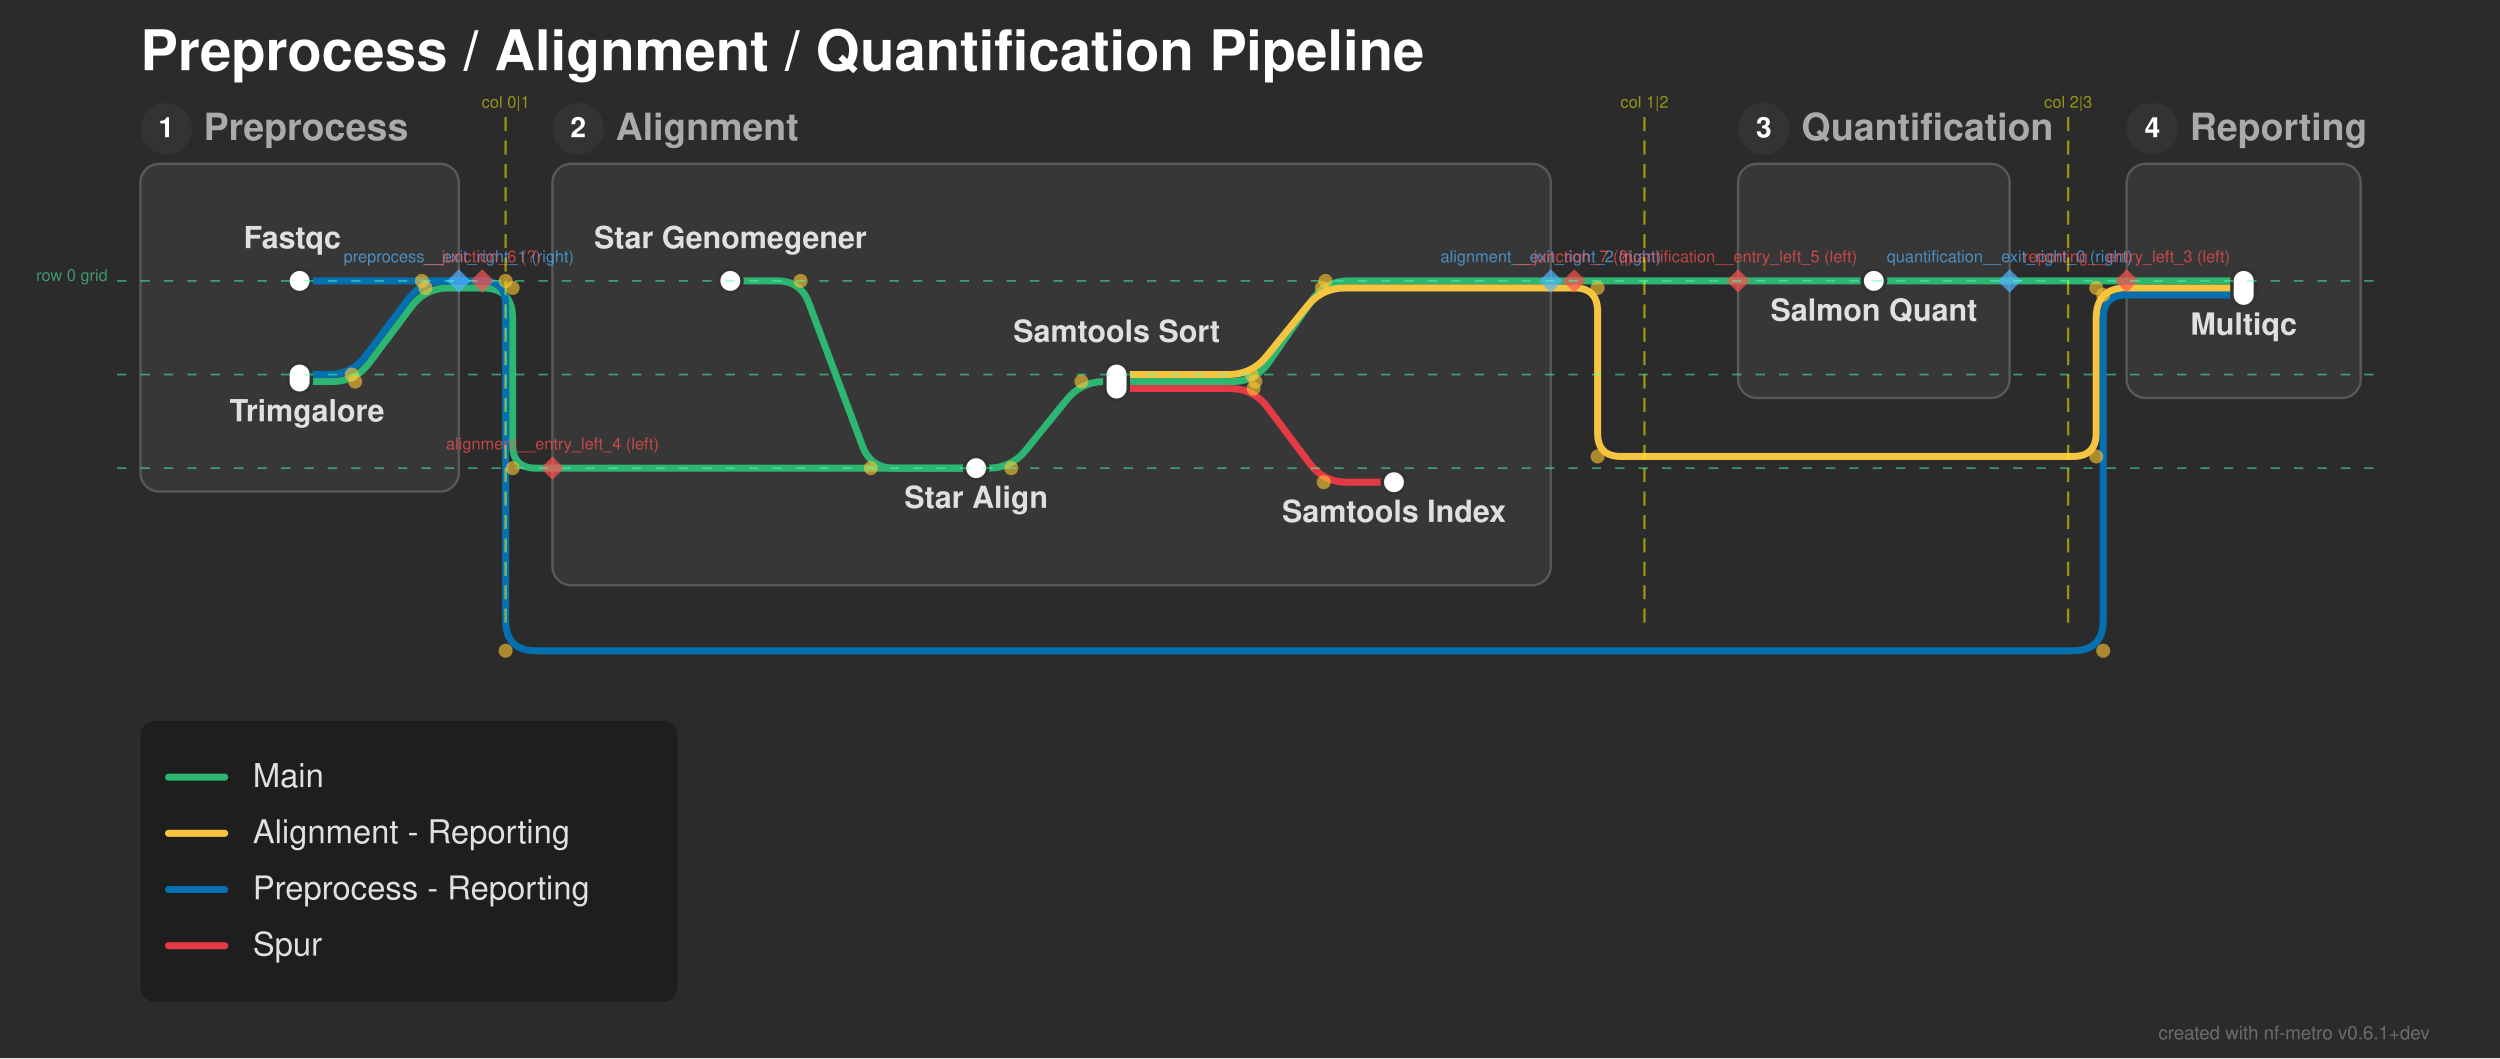
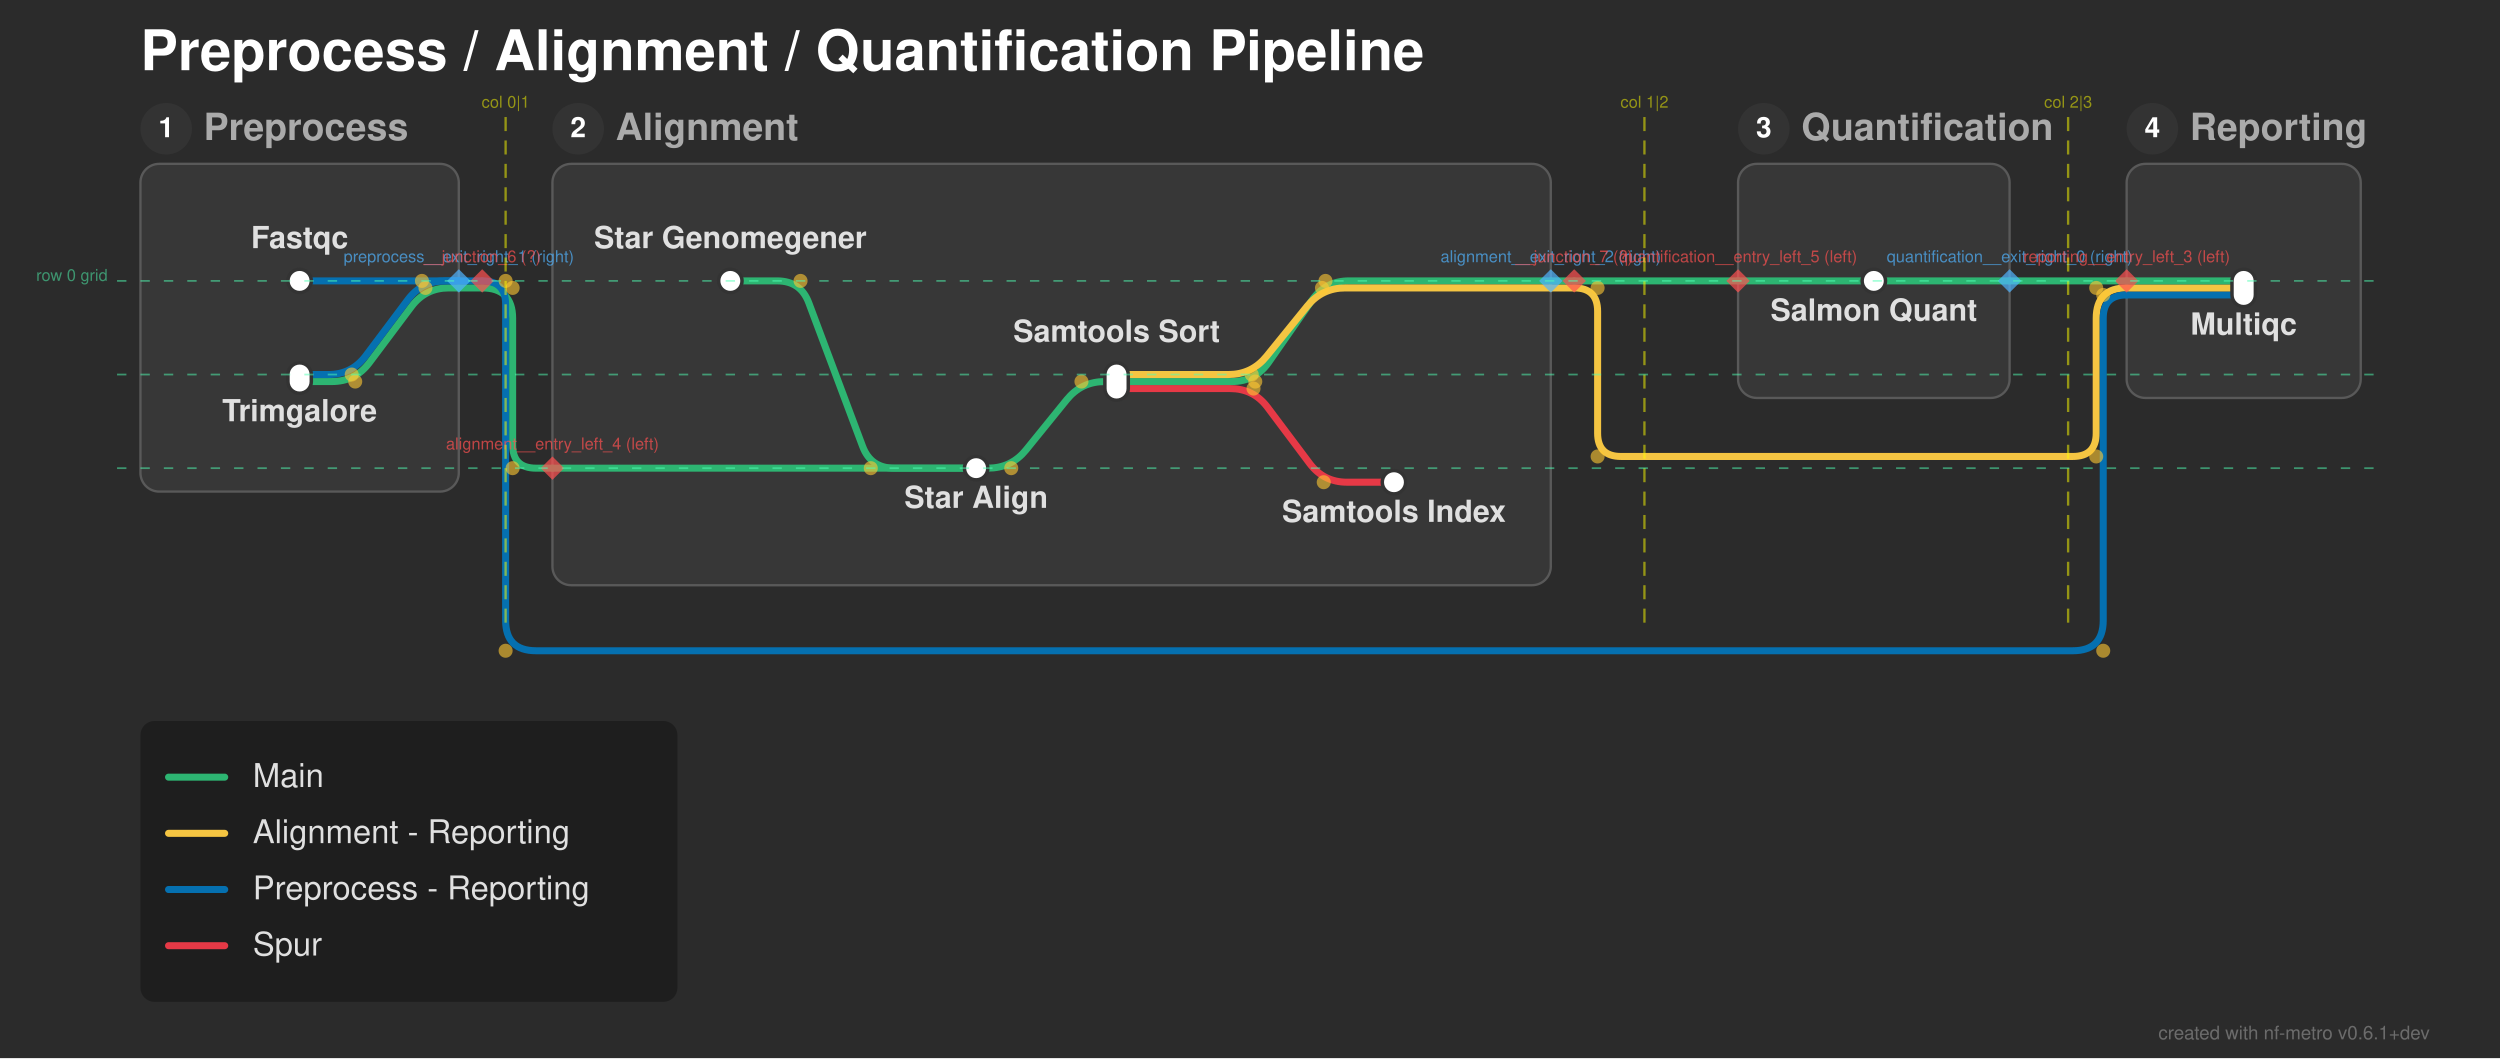
<svg xmlns="http://www.w3.org/2000/svg" width="1068" height="452" viewBox="0 0 1068 452">
  <defs>
</defs>
  <rect x="0" y="0" width="1068" height="452" fill="#2b2b2b" />
  <text x="60.0" y="30.0" font-size="24.0" fill="#ffffff" font-family="'Helvetica Neue', Helvetica, Arial, sans-serif" font-weight="bold" class="nf-metro-title">Preprocess / Alignment / Quantification Pipeline</text>
  <rect x="60.0" y="70.0" width="136.0" height="140.0" rx="8" ry="8" fill="#373737" stroke="#595959" stroke-width="1.0" />
  <circle cx="71.0" cy="55.0" r="11" fill="#333333" class="nf-metro-section-num-circle" />
  <text x="71.0" y="55.0" font-size="12" fill="#ffffff" font-family="'Helvetica Neue', Helvetica, Arial, sans-serif" font-weight="bold" text-anchor="middle" dy="0.3em">1</text>
  <text x="87.0" y="55.0" font-size="16.0" fill="#aaaaaa" font-family="'Helvetica Neue', Helvetica, Arial, sans-serif" font-weight="bold" dy="0.3em" class="nf-metro-section-label">Preprocess</text>
  <rect x="236.0" y="70.0" width="426.5" height="180.0" rx="8" ry="8" fill="#373737" stroke="#595959" stroke-width="1.0" />
  <circle cx="247.0" cy="55.0" r="11" fill="#333333" class="nf-metro-section-num-circle" />
  <text x="247.0" y="55.0" font-size="12" fill="#ffffff" font-family="'Helvetica Neue', Helvetica, Arial, sans-serif" font-weight="bold" text-anchor="middle" dy="0.3em">2</text>
  <text x="263.0" y="55.0" font-size="16.0" fill="#aaaaaa" font-family="'Helvetica Neue', Helvetica, Arial, sans-serif" font-weight="bold" dy="0.3em" class="nf-metro-section-label">Alignment</text>
  <rect x="742.5" y="70.0" width="116.0" height="100.0" rx="8" ry="8" fill="#373737" stroke="#595959" stroke-width="1.0" />
  <circle cx="753.5" cy="55.0" r="11" fill="#333333" class="nf-metro-section-num-circle" />
  <text x="753.5" y="55.0" font-size="12" fill="#ffffff" font-family="'Helvetica Neue', Helvetica, Arial, sans-serif" font-weight="bold" text-anchor="middle" dy="0.3em">3</text>
  <text x="769.5" y="55.0" font-size="16.0" fill="#aaaaaa" font-family="'Helvetica Neue', Helvetica, Arial, sans-serif" font-weight="bold" dy="0.3em" class="nf-metro-section-label">Quantification</text>
  <rect x="908.5" y="70.0" width="100.0" height="100.0" rx="8" ry="8" fill="#373737" stroke="#595959" stroke-width="1.0" />
  <circle cx="919.5" cy="55.0" r="11" fill="#333333" class="nf-metro-section-num-circle" />
  <text x="919.5" y="55.0" font-size="12" fill="#ffffff" font-family="'Helvetica Neue', Helvetica, Arial, sans-serif" font-weight="bold" text-anchor="middle" dy="0.3em">4</text>
  <text x="935.5" y="55.0" font-size="16.0" fill="#aaaaaa" font-family="'Helvetica Neue', Helvetica, Arial, sans-serif" font-weight="bold" dy="0.3em" class="nf-metro-section-label">Reporting</text>
  <path d="M417.0,200.0 L422.0,200.0 Q432.0,200.0,438.298,192.232 L455.702,170.768 Q462.0,163.0,472.0,163.0 L477.0,163.0" stroke="#2db572" stroke-width="3.0" fill="none" stroke-linecap="round" stroke-linejoin="round" />
  <path d="M236.0,200.0 L417.0,200.0" stroke="#2db572" stroke-width="3.0" stroke-linecap="round" />
  <path d="M477.0,166.0 L525.5,166.0 Q535.5,166.0,541.5,174.0 L559.5,198.0 Q565.5,206.0,575.5,206.0 L595.5,206.0" stroke="#e63946" stroke-width="3.0" fill="none" stroke-linecap="round" stroke-linejoin="round" />
  <path d="M128.0,163.0 L141.75,163.0 Q151.75,163.0,157.75,155.0 L175.75,131.0 Q181.75,123.0,191.75,123.0 L196.0,123.0" stroke="#2db572" stroke-width="3.0" fill="none" stroke-linecap="round" stroke-linejoin="round" />
  <path d="M477.0,163.0 L526.25,163.0 Q536.25,163.0,541.972,154.799 L560.528,128.201 Q566.25,120.0,576.25,120.0 L662.5,120.0" stroke="#2db572" stroke-width="3.0" fill="none" stroke-linecap="round" stroke-linejoin="round" />
  <path d="M128.0,160.0 L140.25,160.0 Q150.25,160.0,156.25,152.0 L174.25,128.0 Q180.25,120.0,190.25,120.0 L196.0,120.0" stroke="#0570b0" stroke-width="3.0" fill="none" stroke-linecap="round" stroke-linejoin="round" />
  <path d="M477.0,160.0 L524.75,160.0 Q534.75,160.0,541.048,152.232 L558.452,130.768 Q564.75,123.0,574.75,123.0 L662.5,123.0" stroke="#f5c542" stroke-width="3.0" fill="none" stroke-linecap="round" stroke-linejoin="round" />
  <path d="M908.5,126.0 L958.5,126.0" stroke="#0570b0" stroke-width="3.0" stroke-linecap="round" />
  <path d="M908.5,123.0 L958.5,123.0" stroke="#f5c542" stroke-width="3.0" stroke-linecap="round" />
  <path d="M196.0,123.0 L206.0,123.0" stroke="#2db572" stroke-width="3.0" stroke-linecap="round" />
  <path d="M206.0,123.0 L206.0,123.0 Q219.0,123.0,219.0,136.0 L219.0,190.0 Q219.0,200.0,229.0,200.0 L236.0,200.0" stroke="#2db572" stroke-width="3.0" fill="none" stroke-linecap="round" stroke-linejoin="round" />
  <path d="M662.5,123.0 L672.5,123.0" stroke="#f5c542" stroke-width="3.0" stroke-linecap="round" />
  <path d="M672.5,123.0 L672.5,123.0 Q682.5,123.0,682.5,133.0 L682.5,185.0 Q682.5,195.0,692.5,195.0 L885.5,195.0 Q895.5,195.0,895.5,185.0 L895.5,136.0 Q895.5,123.0,908.5,123.0 L908.5,123.0" stroke="#f5c542" stroke-width="3.0" fill="none" stroke-linecap="round" stroke-linejoin="round" />
  <path d="M312.0,120.0 L332.0,120.0 Q342.0,120.0,345.511,129.363 L368.489,190.637 Q372.0,200.0,382.0,200.0 L417.0,200.0" stroke="#2db572" stroke-width="3.0" fill="none" stroke-linecap="round" stroke-linejoin="round" />
  <path d="M800.5,120.0 L858.5,120.0" stroke="#2db572" stroke-width="3.0" stroke-linecap="round" />
  <path d="M908.5,120.0 L958.5,120.0" stroke="#2db572" stroke-width="3.0" stroke-linecap="round" />
  <path d="M742.5,120.0 L800.5,120.0" stroke="#2db572" stroke-width="3.0" stroke-linecap="round" />
  <path d="M128.0,120.0 L196.0,120.0" stroke="#0570b0" stroke-width="3.0" stroke-linecap="round" />
  <path d="M858.5,120.0 L908.5,120.0" stroke="#2db572" stroke-width="3.0" stroke-linecap="round" />
  <path d="M196.0,120.0 L206.0,120.0" stroke="#0570b0" stroke-width="3.0" stroke-linecap="round" />
  <path d="M206.0,120.0 L206.0,120.0 Q216.0,120.0,216.0,130.0 L216.0,265.0 Q216.0,278.0,229.0,278.0 L885.5,278.0 Q898.5,278.0,898.5,265.0 L898.5,136.0 Q898.5,126.0,908.5,126.0 L908.5,126.0" stroke="#0570b0" stroke-width="3.0" fill="none" stroke-linecap="round" stroke-linejoin="round" />
  <path d="M662.5,120.0 L672.5,120.0" stroke="#2db572" stroke-width="3.0" stroke-linecap="round" />
  <path d="M672.5,120.0 L742.5,120.0" stroke="#2db572" stroke-width="3.0" stroke-linecap="round" />
  <rect x="123.0" y="115.0" width="10.0" height="10.0" rx="5.0" ry="5.0" fill="#ffffff" stroke="#333333" stroke-width="1.5" />
  <rect x="123.0" y="155.0" width="10.0" height="13.0" rx="5.0" ry="5.0" fill="#ffffff" stroke="#333333" stroke-width="1.5" />
  <rect x="307.0" y="115.0" width="10.0" height="10.0" rx="5.0" ry="5.0" fill="#ffffff" stroke="#333333" stroke-width="1.5" />
  <rect x="412.0" y="195.0" width="10.0" height="10.0" rx="5.0" ry="5.0" fill="#ffffff" stroke="#333333" stroke-width="1.5" />
  <rect x="472.0" y="155.0" width="10.0" height="16.0" rx="5.0" ry="5.0" fill="#ffffff" stroke="#333333" stroke-width="1.5" />
  <rect x="590.5" y="201.0" width="10.0" height="10.0" rx="5.0" ry="5.0" fill="#ffffff" stroke="#333333" stroke-width="1.5" />
  <rect x="795.5" y="115.0" width="10.0" height="10.0" rx="5.0" ry="5.0" fill="#ffffff" stroke="#333333" stroke-width="1.5" />
  <rect x="953.5" y="115.0" width="10.0" height="16.0" rx="5.0" ry="5.0" fill="#ffffff" stroke="#333333" stroke-width="1.5" />
  <text x="312.0" y="106.0" font-size="13.0" fill="#e0e0e0" font-family="'Helvetica Neue', Helvetica, Arial, sans-serif" font-weight="bold" text-anchor="middle" dominant-baseline="auto">Star Genomegener</text>
-   <text x="124.85" y="106.0" font-size="13.0" fill="#e0e0e0" font-family="'Helvetica Neue', Helvetica, Arial, sans-serif" font-weight="bold" text-anchor="middle" dominant-baseline="auto">Fastqc</text>
+   <text x="128.0" y="106.0" font-size="13.0" fill="#e0e0e0" font-family="'Helvetica Neue', Helvetica, Arial, sans-serif" font-weight="bold" text-anchor="middle" dominant-baseline="auto">Fastqc</text>
  <text x="800.5" y="131.0" font-size="13.0" fill="#e0e0e0" font-family="'Helvetica Neue', Helvetica, Arial, sans-serif" font-weight="bold" text-anchor="middle" dominant-baseline="hanging">Salmon Quant</text>
  <text x="958.5" y="137.0" font-size="13.0" fill="#e0e0e0" font-family="'Helvetica Neue', Helvetica, Arial, sans-serif" font-weight="bold" text-anchor="middle" dominant-baseline="hanging">Multiqc</text>
-   <text x="131.15" y="174.0" font-size="13.0" fill="#e0e0e0" font-family="'Helvetica Neue', Helvetica, Arial, sans-serif" font-weight="bold" text-anchor="middle" dominant-baseline="hanging">Trimgalore</text>
+   <text x="128.0" y="174.0" font-size="13.0" fill="#e0e0e0" font-family="'Helvetica Neue', Helvetica, Arial, sans-serif" font-weight="bold" text-anchor="middle" dominant-baseline="hanging">Trimgalore</text>
  <text x="417.0" y="211.0" font-size="13.0" fill="#e0e0e0" font-family="'Helvetica Neue', Helvetica, Arial, sans-serif" font-weight="bold" text-anchor="middle" dominant-baseline="hanging">Star Align</text>
  <text x="477.0" y="146.0" font-size="13.0" fill="#e0e0e0" font-family="'Helvetica Neue', Helvetica, Arial, sans-serif" font-weight="bold" text-anchor="middle" dominant-baseline="auto">Samtools Sort</text>
  <text x="595.5" y="217.0" font-size="13.0" fill="#e0e0e0" font-family="'Helvetica Neue', Helvetica, Arial, sans-serif" font-weight="bold" text-anchor="middle" dominant-baseline="hanging">Samtools Index</text>
  <circle cx="342.0" cy="120.0" r="3.0" fill="rgba(255, 200, 50, 0.6)" />
  <circle cx="372.0" cy="200.0" r="3.0" fill="rgba(255, 200, 50, 0.6)" />
  <circle cx="432.0" cy="200.0" r="3.0" fill="rgba(255, 200, 50, 0.6)" />
  <circle cx="462.0" cy="163.0" r="3.0" fill="rgba(255, 200, 50, 0.6)" />
  <circle cx="535.5" cy="166.0" r="3.0" fill="rgba(255, 200, 50, 0.6)" />
  <circle cx="565.5" cy="206.0" r="3.0" fill="rgba(255, 200, 50, 0.6)" />
  <circle cx="151.75" cy="163.0" r="3.0" fill="rgba(255, 200, 50, 0.6)" />
  <circle cx="181.75" cy="123.0" r="3.0" fill="rgba(255, 200, 50, 0.6)" />
  <circle cx="536.25" cy="163.0" r="3.0" fill="rgba(255, 200, 50, 0.6)" />
  <circle cx="566.25" cy="120.0" r="3.0" fill="rgba(255, 200, 50, 0.6)" />
  <circle cx="150.25" cy="160.0" r="3.0" fill="rgba(255, 200, 50, 0.6)" />
  <circle cx="180.25" cy="120.0" r="3.0" fill="rgba(255, 200, 50, 0.6)" />
  <circle cx="534.75" cy="160.0" r="3.0" fill="rgba(255, 200, 50, 0.6)" />
  <circle cx="564.75" cy="123.0" r="3.0" fill="rgba(255, 200, 50, 0.6)" />
  <circle cx="219.0" cy="123.0" r="3.0" fill="rgba(255, 200, 50, 0.6)" />
  <circle cx="219.0" cy="200.0" r="3.0" fill="rgba(255, 200, 50, 0.6)" />
  <circle cx="216.0" cy="120.0" r="3.0" fill="rgba(255, 200, 50, 0.6)" />
  <circle cx="216.0" cy="278.0" r="3.0" fill="rgba(255, 200, 50, 0.6)" />
  <circle cx="898.5" cy="278.0" r="3.0" fill="rgba(255, 200, 50, 0.6)" />
  <circle cx="898.5" cy="126.0" r="3.0" fill="rgba(255, 200, 50, 0.6)" />
  <circle cx="682.5" cy="123.0" r="3.0" fill="rgba(255, 200, 50, 0.6)" />
  <circle cx="682.5" cy="195.0" r="3.0" fill="rgba(255, 200, 50, 0.6)" />
  <circle cx="895.5" cy="195.0" r="3.0" fill="rgba(255, 200, 50, 0.6)" />
  <circle cx="895.5" cy="123.0" r="3.0" fill="rgba(255, 200, 50, 0.6)" />
  <path d="M858.5,115.0 L863.5,120.0 L858.5,125.0 L853.5,120.0 Z" fill="rgba(80, 180, 255, 0.7)" stroke="none" />
  <text x="858.5" y="112.0" font-size="7" fill="rgba(80, 180, 255, 0.7)" font-family="'Helvetica Neue', Helvetica, Arial, sans-serif" text-anchor="middle" dominant-baseline="auto">quantification__exit_right_0 (right)</text>
  <path d="M196.0,115.0 L201.0,120.0 L196.0,125.0 L191.0,120.0 Z" fill="rgba(80, 180, 255, 0.7)" stroke="none" />
  <text x="196.0" y="112.0" font-size="7" fill="rgba(80, 180, 255, 0.7)" font-family="'Helvetica Neue', Helvetica, Arial, sans-serif" text-anchor="middle" dominant-baseline="auto">preprocess__exit_right_1 (right)</text>
  <path d="M662.5,115.0 L667.5,120.0 L662.5,125.0 L657.5,120.0 Z" fill="rgba(80, 180, 255, 0.7)" stroke="none" />
  <text x="662.5" y="112.0" font-size="7" fill="rgba(80, 180, 255, 0.7)" font-family="'Helvetica Neue', Helvetica, Arial, sans-serif" text-anchor="middle" dominant-baseline="auto">alignment__exit_right_2 (right)</text>
  <path d="M908.5,115.0 L913.5,120.0 L908.5,125.0 L903.5,120.0 Z" fill="rgba(255, 80, 80, 0.7)" stroke="none" />
  <text x="908.5" y="112.0" font-size="7" fill="rgba(255, 80, 80, 0.7)" font-family="'Helvetica Neue', Helvetica, Arial, sans-serif" text-anchor="middle" dominant-baseline="auto">reporting__entry_left_3 (left)</text>
  <path d="M236.0,195.0 L241.0,200.0 L236.0,205.0 L231.0,200.0 Z" fill="rgba(255, 80, 80, 0.7)" stroke="none" />
  <text x="236.0" y="192.0" font-size="7" fill="rgba(255, 80, 80, 0.7)" font-family="'Helvetica Neue', Helvetica, Arial, sans-serif" text-anchor="middle" dominant-baseline="auto">alignment__entry_left_4 (left)</text>
  <path d="M742.5,115.0 L747.5,120.0 L742.5,125.0 L737.5,120.0 Z" fill="rgba(255, 80, 80, 0.7)" stroke="none" />
  <text x="742.5" y="112.0" font-size="7" fill="rgba(255, 80, 80, 0.7)" font-family="'Helvetica Neue', Helvetica, Arial, sans-serif" text-anchor="middle" dominant-baseline="auto">quantification__entry_left_5 (left)</text>
  <path d="M206.0,115.0 L211.0,120.0 L206.0,125.0 L201.0,120.0 Z" fill="rgba(255, 80, 80, 0.7)" stroke="none" />
  <text x="206.0" y="112.0" font-size="7" fill="rgba(255, 80, 80, 0.7)" font-family="'Helvetica Neue', Helvetica, Arial, sans-serif" text-anchor="middle" dominant-baseline="auto">__junction_6 (?)</text>
  <path d="M672.5,115.0 L677.5,120.0 L672.5,125.0 L667.5,120.0 Z" fill="rgba(255, 80, 80, 0.7)" stroke="none" />
  <text x="672.5" y="112.0" font-size="7" fill="rgba(255, 80, 80, 0.7)" font-family="'Helvetica Neue', Helvetica, Arial, sans-serif" text-anchor="middle" dominant-baseline="auto">__junction_7 (?)</text>
  <path d="M216.0,50.0 L216.0,270.0" stroke="rgba(255, 255, 0, 0.5)" stroke-width="1" stroke-dasharray="6,4" />
  <text x="216.0" y="46.0" font-size="7" fill="rgba(255, 255, 0, 0.5)" font-family="'Helvetica Neue', Helvetica, Arial, sans-serif" text-anchor="middle">col 0|1</text>
  <path d="M702.5,50.0 L702.5,270.0" stroke="rgba(255, 255, 0, 0.5)" stroke-width="1" stroke-dasharray="6,4" />
  <text x="702.5" y="46.0" font-size="7" fill="rgba(255, 255, 0, 0.5)" font-family="'Helvetica Neue', Helvetica, Arial, sans-serif" text-anchor="middle">col 1|2</text>
  <path d="M883.5,50.0 L883.5,270.0" stroke="rgba(255, 255, 0, 0.5)" stroke-width="1" stroke-dasharray="6,4" />
  <text x="883.5" y="46.0" font-size="7" fill="rgba(255, 255, 0, 0.5)" font-family="'Helvetica Neue', Helvetica, Arial, sans-serif" text-anchor="middle">col 2|3</text>
  <path d="M50.0,120.0 L1018.5,120.0" stroke="rgba(80, 255, 180, 0.5)" stroke-width="0.75" stroke-dasharray="4,6" />
  <text x="46.0" y="120.0" font-size="7" fill="rgba(80, 255, 180, 0.5)" font-family="'Helvetica Neue', Helvetica, Arial, sans-serif" text-anchor="end">row 0 grid</text>
  <path d="M50.0,160.0 L1018.5,160.0" stroke="rgba(80, 255, 180, 0.5)" stroke-width="0.75" stroke-dasharray="4,6" />
  <path d="M50.0,200.0 L1018.5,200.0" stroke="rgba(80, 255, 180, 0.5)" stroke-width="0.75" stroke-dasharray="4,6" />
  <rect x="60.0" y="308.0" width="229.4" height="120.0" rx="6" ry="6" fill="rgba(0, 0, 0, 0.3)" />
  <path d="M72.0,332.0 L96.0,332.0" stroke="#2db572" stroke-width="3.0" stroke-linecap="round" />
  <text x="108.0" y="332.0" font-size="14.0" fill="#e0e0e0" font-family="'Helvetica Neue', Helvetica, Arial, sans-serif" dy="0.3em">Main</text>
  <path d="M72.0,356.0 L96.0,356.0" stroke="#f5c542" stroke-width="3.0" stroke-linecap="round" />
  <text x="108.0" y="356.0" font-size="14.0" fill="#e0e0e0" font-family="'Helvetica Neue', Helvetica, Arial, sans-serif" dy="0.3em">Alignment - Reporting</text>
  <path d="M72.0,380.0 L96.0,380.0" stroke="#0570b0" stroke-width="3.0" stroke-linecap="round" />
  <text x="108.0" y="380.0" font-size="14.0" fill="#e0e0e0" font-family="'Helvetica Neue', Helvetica, Arial, sans-serif" dy="0.3em">Preprocess - Reporting</text>
  <path d="M72.0,404.0 L96.0,404.0" stroke="#e63946" stroke-width="3.0" stroke-linecap="round" />
  <text x="108.0" y="404.0" font-size="14.0" fill="#e0e0e0" font-family="'Helvetica Neue', Helvetica, Arial, sans-serif" dy="0.3em">Spur</text>
  <text x="1038.0" y="444.0" font-size="8" fill="rgba(150, 150, 150, 0.6)" font-family="'Helvetica Neue', Helvetica, Arial, sans-serif" text-anchor="end">created with nf-metro v0.6.1+dev</text>
</svg>
